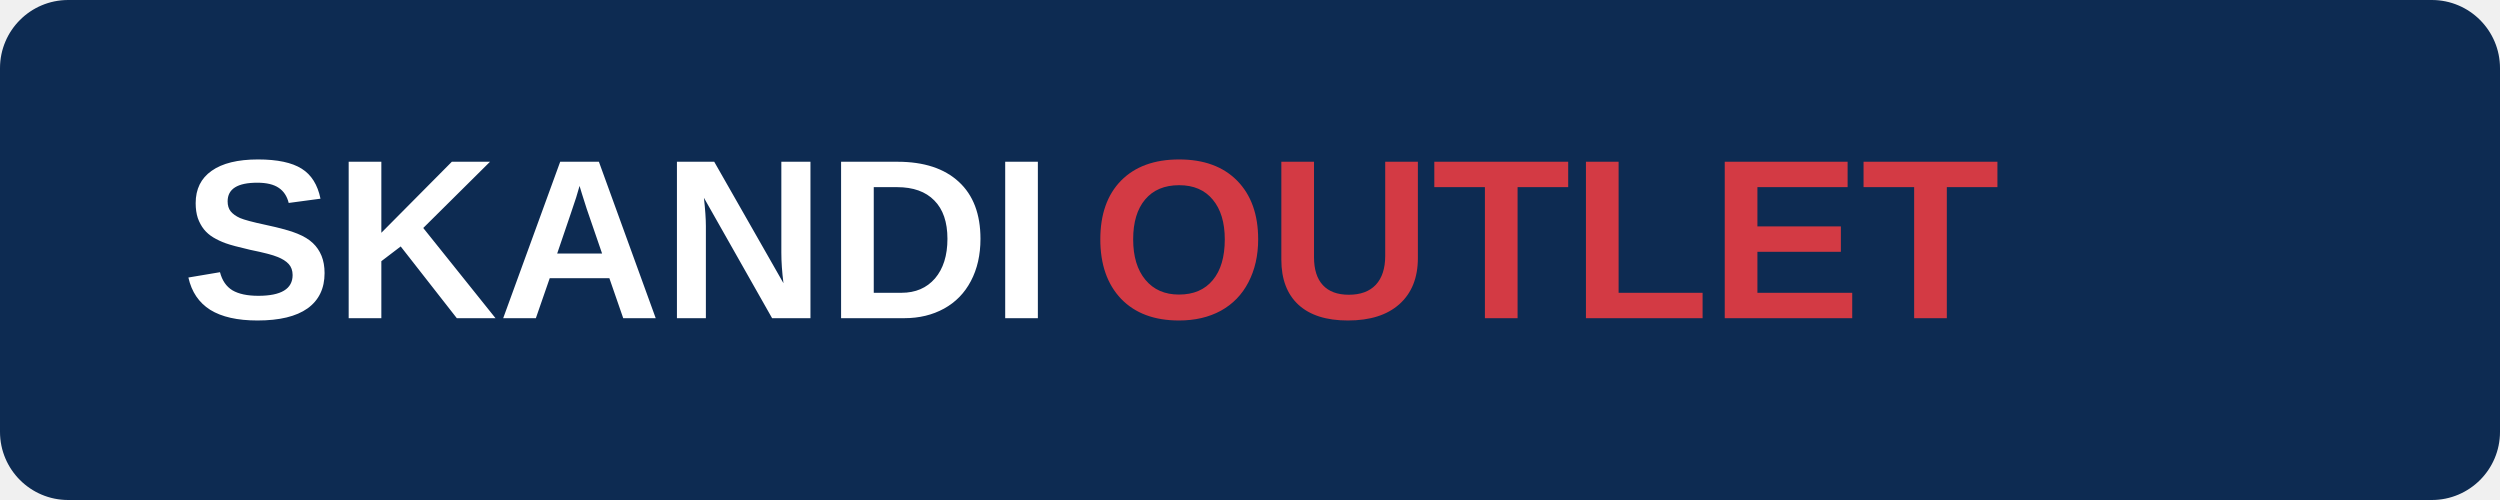
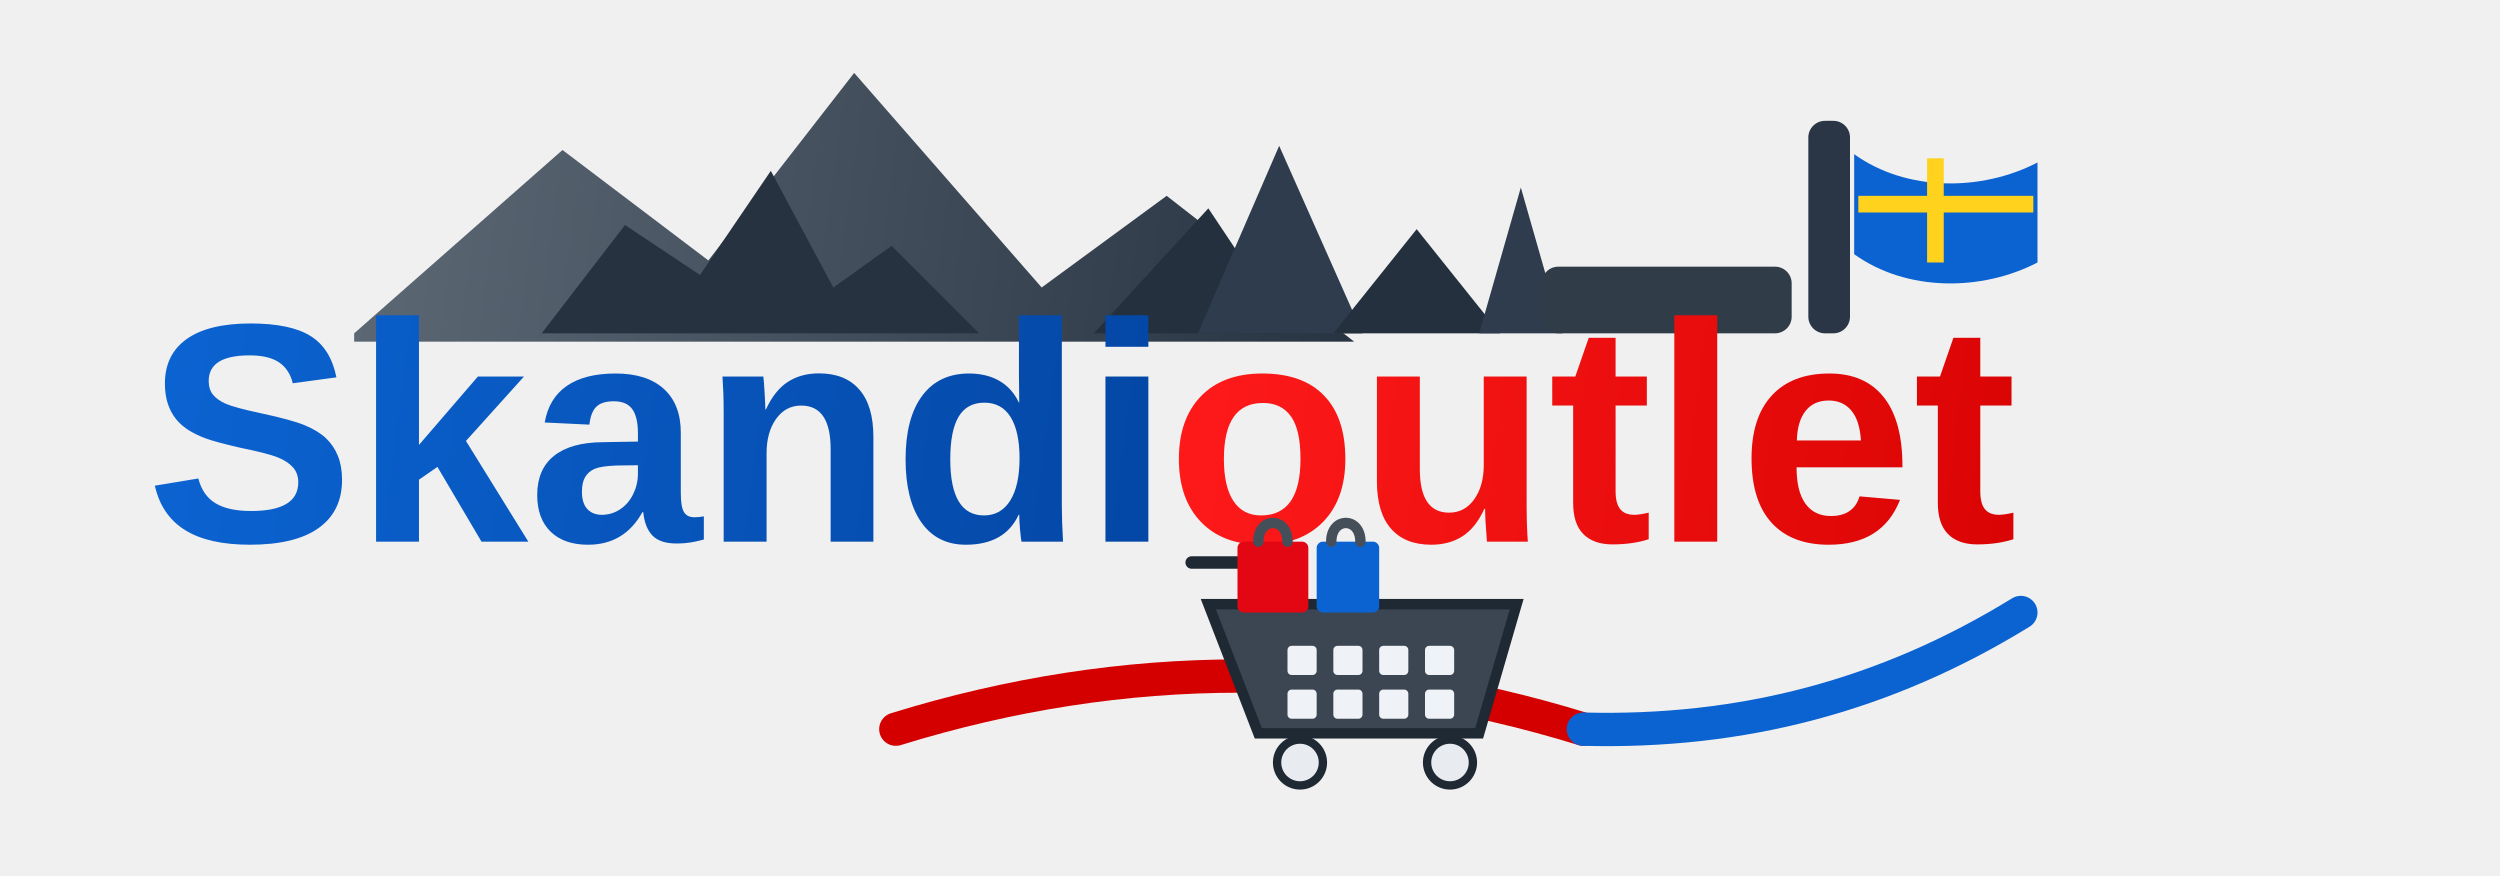
- <svg xmlns="http://www.w3.org/2000/svg" width="220" height="44" viewBox="0 0 220 44" fill="none">
-   <rect width="220" height="44" rx="6" fill="#0D2B52" />
-   <text x="16" y="28" fill="white" font-family="Arial, Helvetica, sans-serif" font-size="20" font-weight="700">SKANDI</text>
-   <text x="96" y="28" fill="#D33A44" font-family="Arial, Helvetica, sans-serif" font-size="20" font-weight="700">OUTLET</text>
+ <svg xmlns="http://www.w3.org/2000/svg" width="1200" height="420" viewBox="0 0 1200 420" fill="none" role="img" aria-labelledby="title desc">
+   <defs>
+     <linearGradient id="mountain" x1="180" y1="80" x2="760" y2="160" gradientUnits="userSpaceOnUse">
+       <stop stop-color="#5B6773" />
+       <stop offset="1" stop-color="#1C2836" />
+     </linearGradient>
+     <linearGradient id="cart" x1="560" y1="270" x2="760" y2="330" gradientUnits="userSpaceOnUse">
+       <stop stop-color="#3B4652" />
+       <stop offset="1" stop-color="#8A96A3" />
+     </linearGradient>
+     <linearGradient id="wordBlue" x1="80" y1="190" x2="540" y2="250" gradientUnits="userSpaceOnUse">
+       <stop stop-color="#0B63D1" />
+       <stop offset="1" stop-color="#0448A7" />
+     </linearGradient>
+     <linearGradient id="wordRed" x1="560" y1="200" x2="1040" y2="260" gradientUnits="userSpaceOnUse">
+       <stop stop-color="#FF1A1A" />
+       <stop offset="1" stop-color="#D40000" />
+     </linearGradient>
+   </defs>
+   <path d="M170 160L270 72L340 125L410 35L500 138L560 94L650 164H170Z" fill="url(#mountain)" />
+   <path d="M260 160L300 108L336 132L370 82L400 138L428 118L470 160H260Z" fill="#273240" />
+   <path d="M525 160L580 100L620 160H525Z" fill="#24303D" />
+   <path d="M575 160L614 70L654 160H575Z" fill="#2E3C4D" />
+   <path d="M640 160L680 110L720 160H640Z" fill="#24303D" />
+   <path d="M710 160L730 90L750 160H710Z" fill="#2E3C4D" />
+   <rect x="740" y="128" width="120" height="32" rx="8" fill="#313C49" />
+   <rect x="868" y="58" width="20" height="102" rx="8" fill="#2A3645" />
+   <path d="M890 74C915 92 951 92 978 78V126C951 140 915 140 890 122V74Z" fill="#0B63D1" />
+   <path d="M929 76V126" stroke="#FFD21E" stroke-width="8" />
+   <path d="M892 98H976" stroke="#FFD21E" stroke-width="8" />
+   <text x="70" y="260" font-family="Arial, Helvetica, sans-serif" font-size="150" font-weight="900" fill="url(#wordBlue)">Skandi</text>
+   <text x="560" y="260" font-family="Arial, Helvetica, sans-serif" font-size="150" font-weight="900" fill="url(#wordRed)">outlet</text>
+   <path d="M430 350C540 316 650 316 760 350" stroke="#D40000" stroke-width="16" stroke-linecap="round" />
+   <path d="M760 350C836 352 905 334 970 294" stroke="#0B63D1" stroke-width="16" stroke-linecap="round" />
+   <g transform="translate(560 270)">
+     <path d="M20 20H168L150 82H44L20 20Z" fill="url(#cart)" stroke="#1F2933" stroke-width="5" />
+     <path d="M50 20L42 0H12" stroke="#1F2933" stroke-width="6" stroke-linecap="round" stroke-linejoin="round" />
+     <circle cx="64" cy="96" r="11" fill="#E8ECF1" stroke="#1F2933" stroke-width="4" />
+     <circle cx="136" cy="96" r="11" fill="#E8ECF1" stroke="#1F2933" stroke-width="4" />
+     <rect x="58" y="40" width="14" height="14" rx="2" fill="#EFF2F6" />
+     <rect x="80" y="40" width="14" height="14" rx="2" fill="#EFF2F6" />
+     <rect x="102" y="40" width="14" height="14" rx="2" fill="#EFF2F6" />
+     <rect x="124" y="40" width="14" height="14" rx="2" fill="#EFF2F6" />
+     <rect x="58" y="61" width="14" height="14" rx="2" fill="#EFF2F6" />
+     <rect x="80" y="61" width="14" height="14" rx="2" fill="#EFF2F6" />
+     <rect x="102" y="61" width="14" height="14" rx="2" fill="#EFF2F6" />
+     <rect x="124" y="61" width="14" height="14" rx="2" fill="#EFF2F6" />
+     <rect x="34" y="-10" width="34" height="34" rx="3" fill="#E30613" />
+     <rect x="72" y="-10" width="30" height="34" rx="3" fill="#0B63D1" />
+     <path d="M44 -10C44 -22 58 -22 58 -10" stroke="#454F5A" stroke-width="5" stroke-linecap="round" />
+     <path d="M79 -10C79 -22 93 -22 93 -10" stroke="#454F5A" stroke-width="5" stroke-linecap="round" />
+   </g>
</svg>
